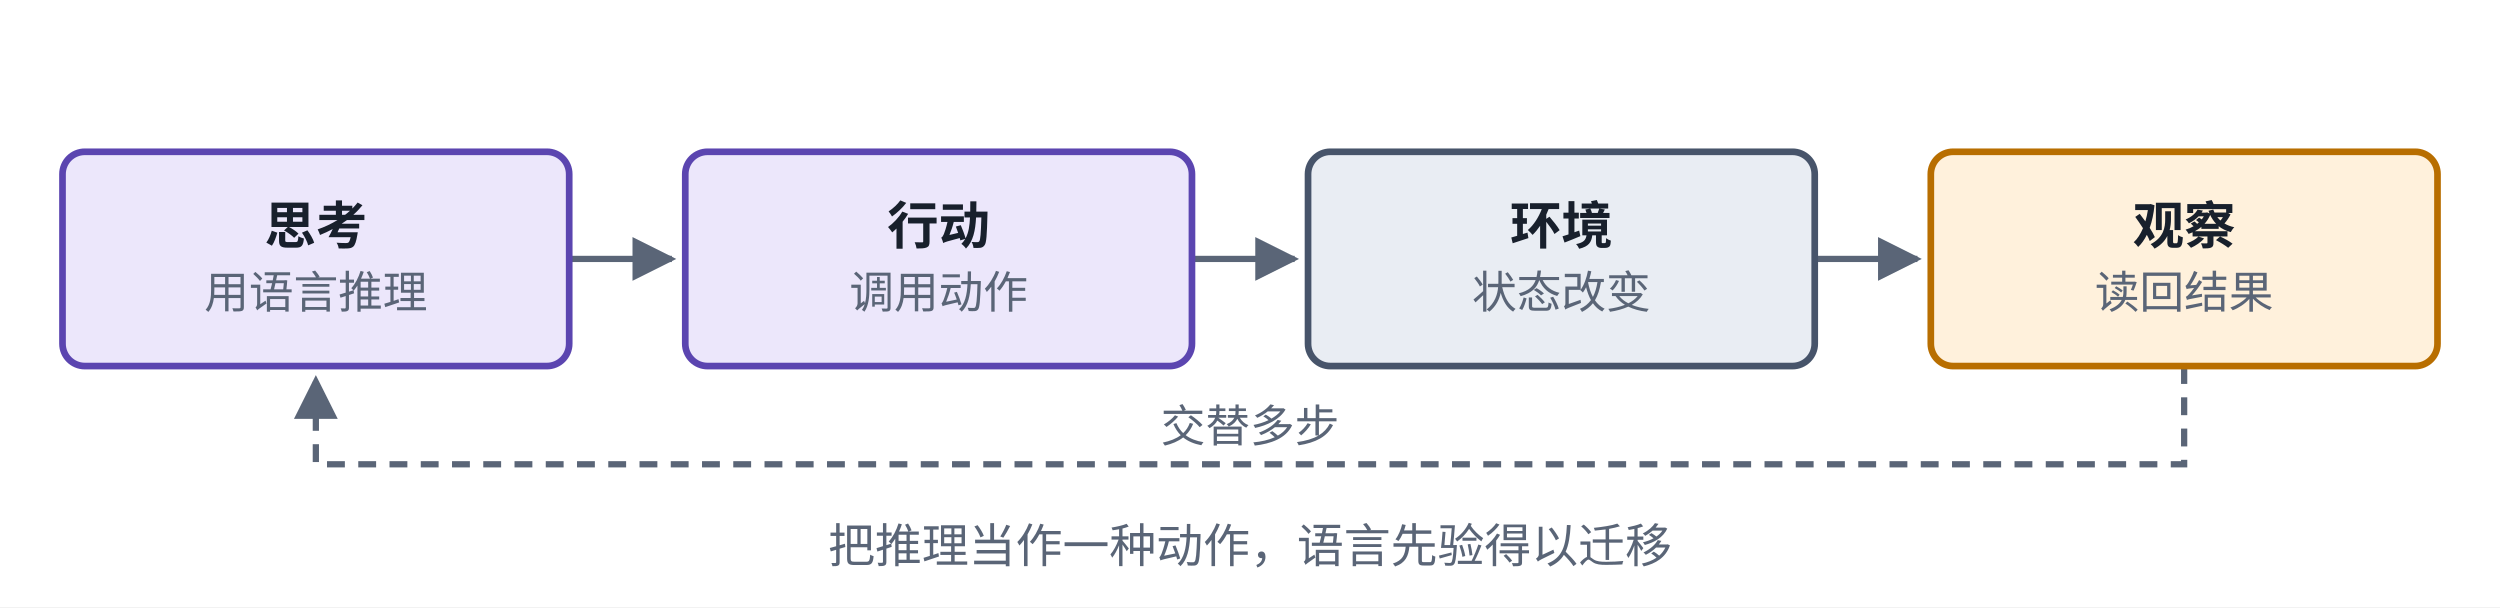
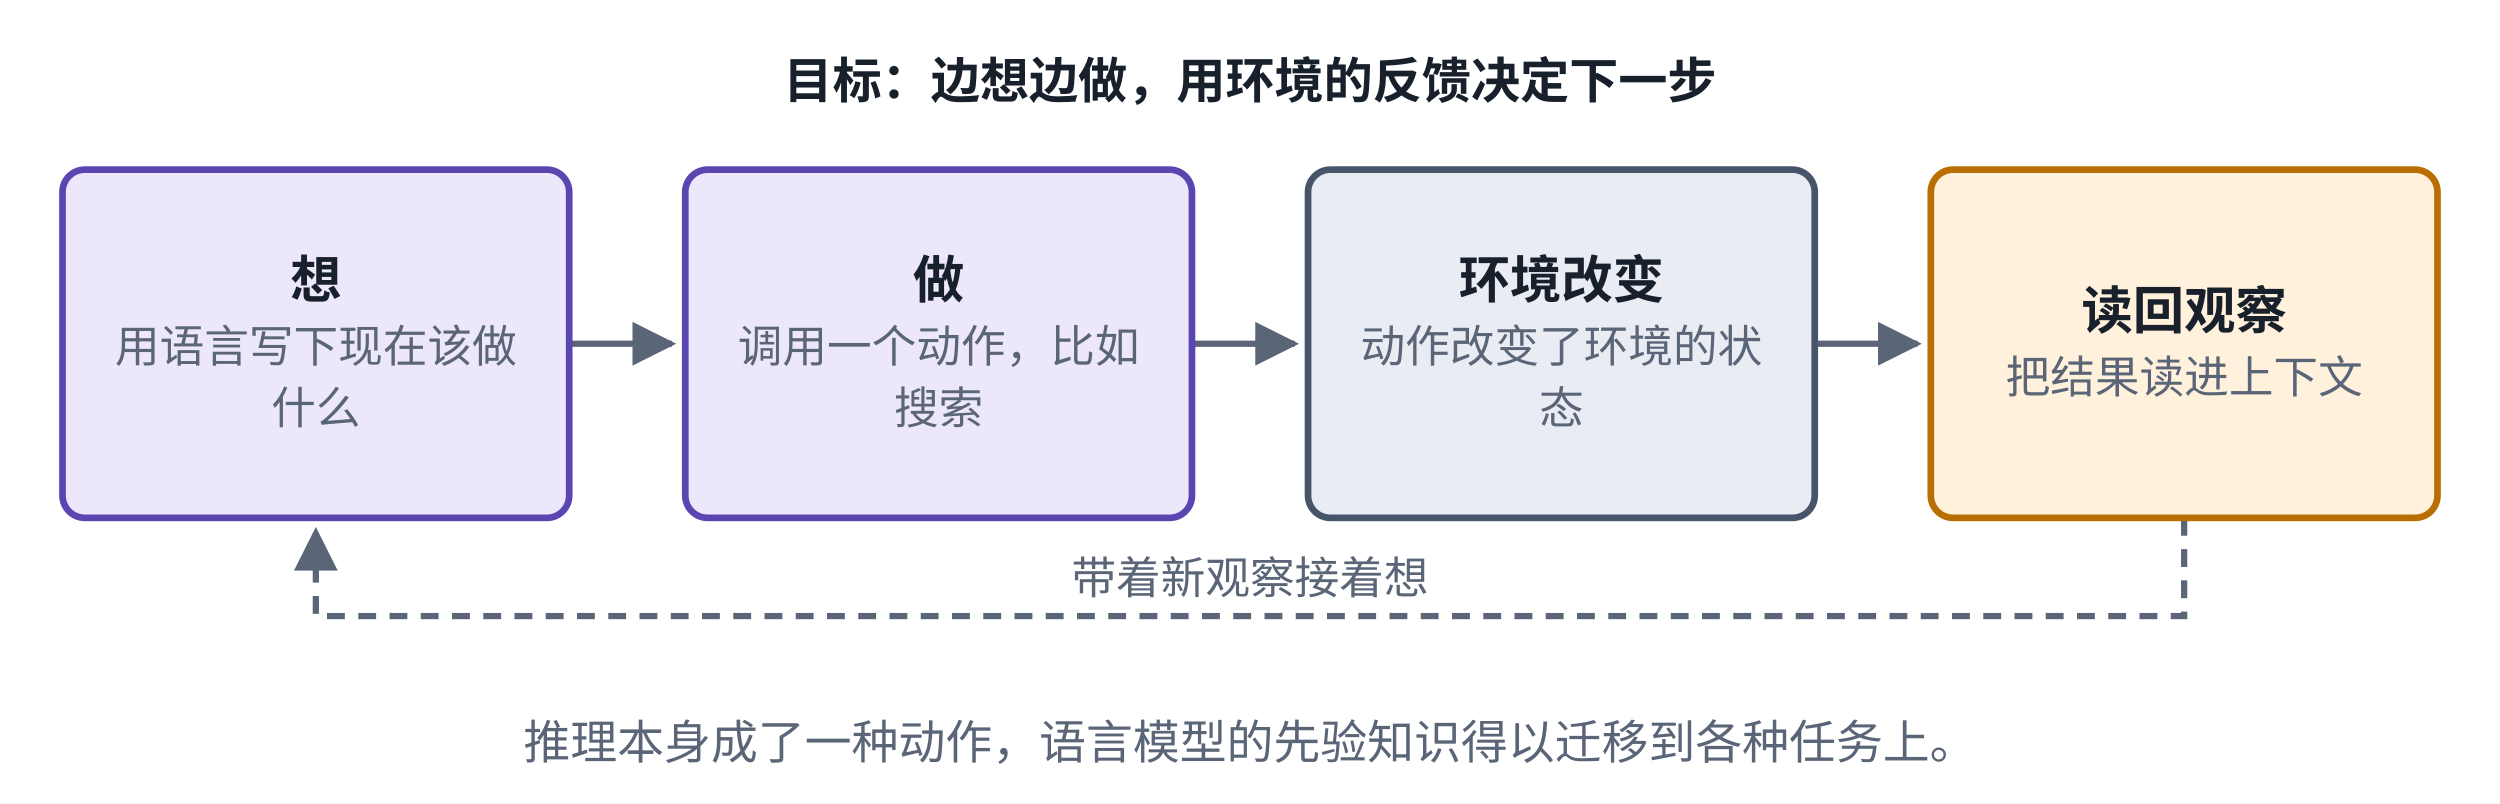
- <svg xmlns="http://www.w3.org/2000/svg" viewBox="0 0 560 136" width="560" height="136" role="img" aria-label="ReAct 结构">
+ <svg xmlns="http://www.w3.org/2000/svg" viewBox="0 0 560 180" width="560" height="180" role="img" aria-label="ReAct 结构">
  <defs>
    <marker id="ah-carde1" viewBox="0 0 10 10" refX="9" refY="5" markerWidth="7" markerHeight="7" orient="auto-start-reverse">
      <path d="M0,0 L10,5 L0,10 z" fill="#5A6577" />
    </marker>
  </defs>
-   <rect x="0" y="0" width="560" height="136" fill="#ffffff" />
-   <path d="M127.5,58 L150.5,58" fill="none" stroke="#5A6577" stroke-width="1.4" marker-end="url(#ah-carde1)" />
-   <path d="M267,58 L290,58" fill="none" stroke="#5A6577" stroke-width="1.4" marker-end="url(#ah-carde1)" />
-   <path d="M406.5,58 L429.5,58" fill="none" stroke="#5A6577" stroke-width="1.4" marker-end="url(#ah-carde1)" />
-   <path d="M489.25,82 L489.25,104 L70.75,104 L70.75,85" fill="none" stroke="#5A6577" stroke-width="1.4" stroke-dasharray="4 3" marker-end="url(#ah-carde1)" />
-   <rect x="14" y="34" width="113.5" height="48" rx="5" fill="#ECE7FB" stroke="#5B45B0" stroke-width="1.5" />
-   <rect x="153.5" y="34" width="113.5" height="48" rx="5" fill="#ECE7FB" stroke="#5B45B0" stroke-width="1.5" />
-   <rect x="293" y="34" width="113.5" height="48" rx="5" fill="#E9EDF3" stroke="#47546A" stroke-width="1.5" />
-   <rect x="432.5" y="34" width="113.5" height="48" rx="5" fill="#FFF1DC" stroke="#B86E00" stroke-width="1.5" />
-   <text x="70.75" y="54.665" text-anchor="middle" font-size="11.5" font-weight="600" fill="#18202C" font-family="PingFang SC, Noto Sans CJK SC, Microsoft YaHei, sans-serif">思考</text>
-   <text x="70.75" y="69.035" text-anchor="middle" font-size="10" font-weight="400" fill="#5A6577" font-family="PingFang SC, Noto Sans CJK SC, Microsoft YaHei, sans-serif">用语言推理</text>
-   <text x="210.25" y="54.665" text-anchor="middle" font-size="11.5" font-weight="600" fill="#18202C" font-family="PingFang SC, Noto Sans CJK SC, Microsoft YaHei, sans-serif">行动</text>
-   <text x="210.25" y="69.035" text-anchor="middle" font-size="10" font-weight="400" fill="#5A6577" font-family="PingFang SC, Noto Sans CJK SC, Microsoft YaHei, sans-serif">调用动作</text>
-   <text x="349.75" y="54.665" text-anchor="middle" font-size="11.5" font-weight="600" fill="#18202C" font-family="PingFang SC, Noto Sans CJK SC, Microsoft YaHei, sans-serif">环境</text>
-   <text x="349.75" y="69.035" text-anchor="middle" font-size="10" font-weight="400" fill="#5A6577" font-family="PingFang SC, Noto Sans CJK SC, Microsoft YaHei, sans-serif">状态改变</text>
-   <text x="489.25" y="54.665" text-anchor="middle" font-size="11.5" font-weight="600" fill="#18202C" font-family="PingFang SC, Noto Sans CJK SC, Microsoft YaHei, sans-serif">观察</text>
-   <text x="489.25" y="69.035" text-anchor="middle" font-size="10" font-weight="400" fill="#5A6577" font-family="PingFang SC, Noto Sans CJK SC, Microsoft YaHei, sans-serif">读回结果</text>
-   <text x="280" y="99" text-anchor="middle" font-size="10" font-weight="400" fill="#5A6577" font-family="PingFang SC, Noto Sans CJK SC, Microsoft YaHei, sans-serif" style="paint-order:stroke;stroke-width:4px;stroke-linejoin:round" stroke="#ffffff">交替多步</text>
-   <text x="280" y="126" text-anchor="middle" font-size="10.5" font-weight="500" fill="#5A6577" font-family="PingFang SC, Noto Sans CJK SC, Microsoft YaHei, sans-serif">把推理当作一种动作，语言先验得以迁移</text>
+   <rect x="0" y="0" width="560" height="180" fill="#ffffff" />
+   <path d="M127.5,77 L150.5,77" fill="none" stroke="#5A6577" stroke-width="1.4" marker-end="url(#ah-carde1)" />
+   <path d="M267,77 L290,77" fill="none" stroke="#5A6577" stroke-width="1.4" marker-end="url(#ah-carde1)" />
+   <path d="M406.5,77 L429.5,77" fill="none" stroke="#5A6577" stroke-width="1.4" marker-end="url(#ah-carde1)" />
+   <path d="M489.25,116 L489.25,138 L70.75,138 L70.75,119" fill="none" stroke="#5A6577" stroke-width="1.4" stroke-dasharray="4 3" marker-end="url(#ah-carde1)" />
+   <rect x="14" y="38" width="113.5" height="78" rx="5" fill="#ECE7FB" stroke="#5B45B0" stroke-width="1.5" />
+   <rect x="153.5" y="38" width="113.5" height="78" rx="5" fill="#ECE7FB" stroke="#5B45B0" stroke-width="1.5" />
+   <rect x="293" y="38" width="113.5" height="78" rx="5" fill="#E9EDF3" stroke="#47546A" stroke-width="1.5" />
+   <rect x="432.5" y="38" width="113.5" height="78" rx="5" fill="#FFF1DC" stroke="#B86E00" stroke-width="1.5" />
+   <text x="280" y="22" text-anchor="middle" font-size="11" font-weight="600" fill="#18202C" font-family="PingFang SC, Noto Sans CJK SC, Microsoft YaHei, sans-serif">目标：边想边做，用环境的反馈决定下一步</text>
+   <text x="70.75" y="66.765" text-anchor="middle" font-size="11.5" font-weight="600" fill="#18202C" font-family="PingFang SC, Noto Sans CJK SC, Microsoft YaHei, sans-serif">想</text>
+   <text x="70.75" y="81.135" text-anchor="middle" font-size="10" font-weight="400" fill="#5A6577" font-family="PingFang SC, Noto Sans CJK SC, Microsoft YaHei, sans-serif">用语言写下现在该做</text>
+   <text x="70.75" y="94.935" text-anchor="middle" font-size="10" font-weight="400" fill="#5A6577" font-family="PingFang SC, Noto Sans CJK SC, Microsoft YaHei, sans-serif">什么</text>
+   <text x="210.25" y="66.765" text-anchor="middle" font-size="11.5" font-weight="600" fill="#18202C" font-family="PingFang SC, Noto Sans CJK SC, Microsoft YaHei, sans-serif">做</text>
+   <text x="210.25" y="81.135" text-anchor="middle" font-size="10" font-weight="400" fill="#5A6577" font-family="PingFang SC, Noto Sans CJK SC, Microsoft YaHei, sans-serif">调用一个动作，比如</text>
+   <text x="210.25" y="94.935" text-anchor="middle" font-size="10" font-weight="400" fill="#5A6577" font-family="PingFang SC, Noto Sans CJK SC, Microsoft YaHei, sans-serif">搜索</text>
+   <text x="349.75" y="66.765" text-anchor="middle" font-size="11.5" font-weight="600" fill="#18202C" font-family="PingFang SC, Noto Sans CJK SC, Microsoft YaHei, sans-serif">环境改变</text>
+   <text x="349.75" y="81.135" text-anchor="middle" font-size="10" font-weight="400" fill="#5A6577" font-family="PingFang SC, Noto Sans CJK SC, Microsoft YaHei, sans-serif">动作改变了环境的状</text>
+   <text x="349.75" y="94.935" text-anchor="middle" font-size="10" font-weight="400" fill="#5A6577" font-family="PingFang SC, Noto Sans CJK SC, Microsoft YaHei, sans-serif">态</text>
+   <text x="489.25" y="73.665" text-anchor="middle" font-size="11.5" font-weight="600" fill="#18202C" font-family="PingFang SC, Noto Sans CJK SC, Microsoft YaHei, sans-serif">读回观察</text>
+   <text x="489.25" y="88.035" text-anchor="middle" font-size="10" font-weight="400" fill="#5A6577" font-family="PingFang SC, Noto Sans CJK SC, Microsoft YaHei, sans-serif">把结果读进上下文</text>
+   <text x="280" y="133" text-anchor="middle" font-size="10" font-weight="400" fill="#5A6577" font-family="PingFang SC, Noto Sans CJK SC, Microsoft YaHei, sans-serif" style="paint-order:stroke;stroke-width:4px;stroke-linejoin:round" stroke="#ffffff">带着新观察接着想</text>
+   <text x="280" y="170" text-anchor="middle" font-size="10.5" font-weight="500" fill="#5A6577" font-family="PingFang SC, Noto Sans CJK SC, Microsoft YaHei, sans-serif">推理本身成了一种动作，语言模型的先验知识得以迁移到各种任务上。</text>
</svg>
